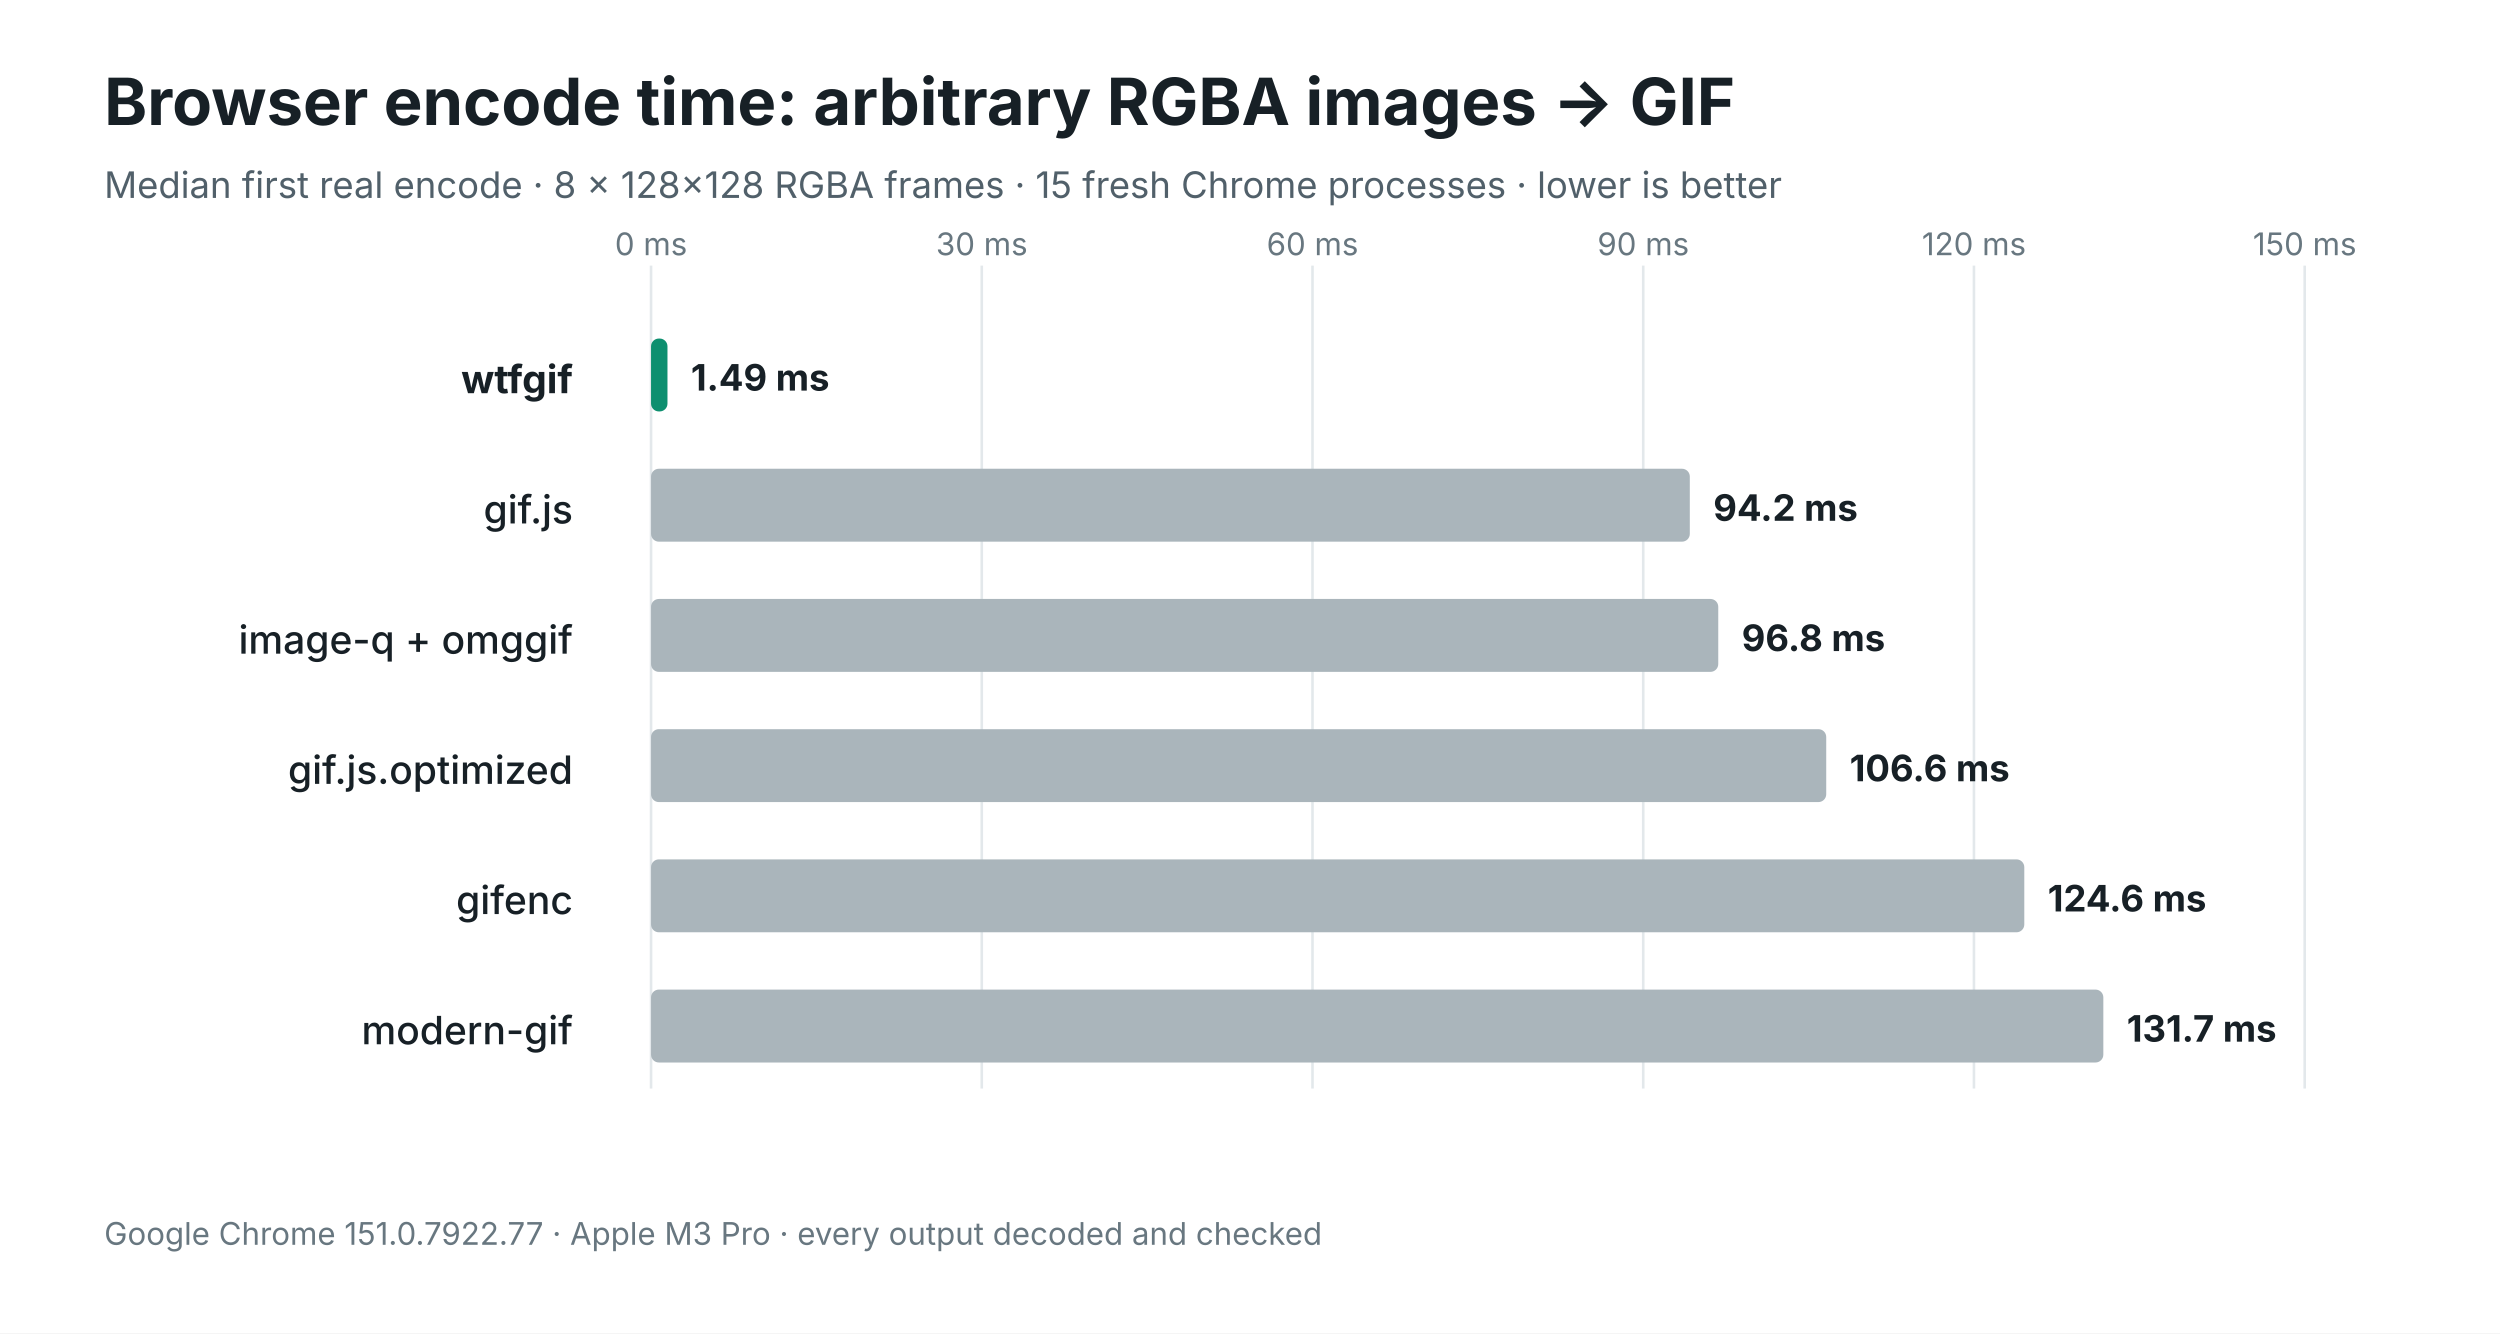
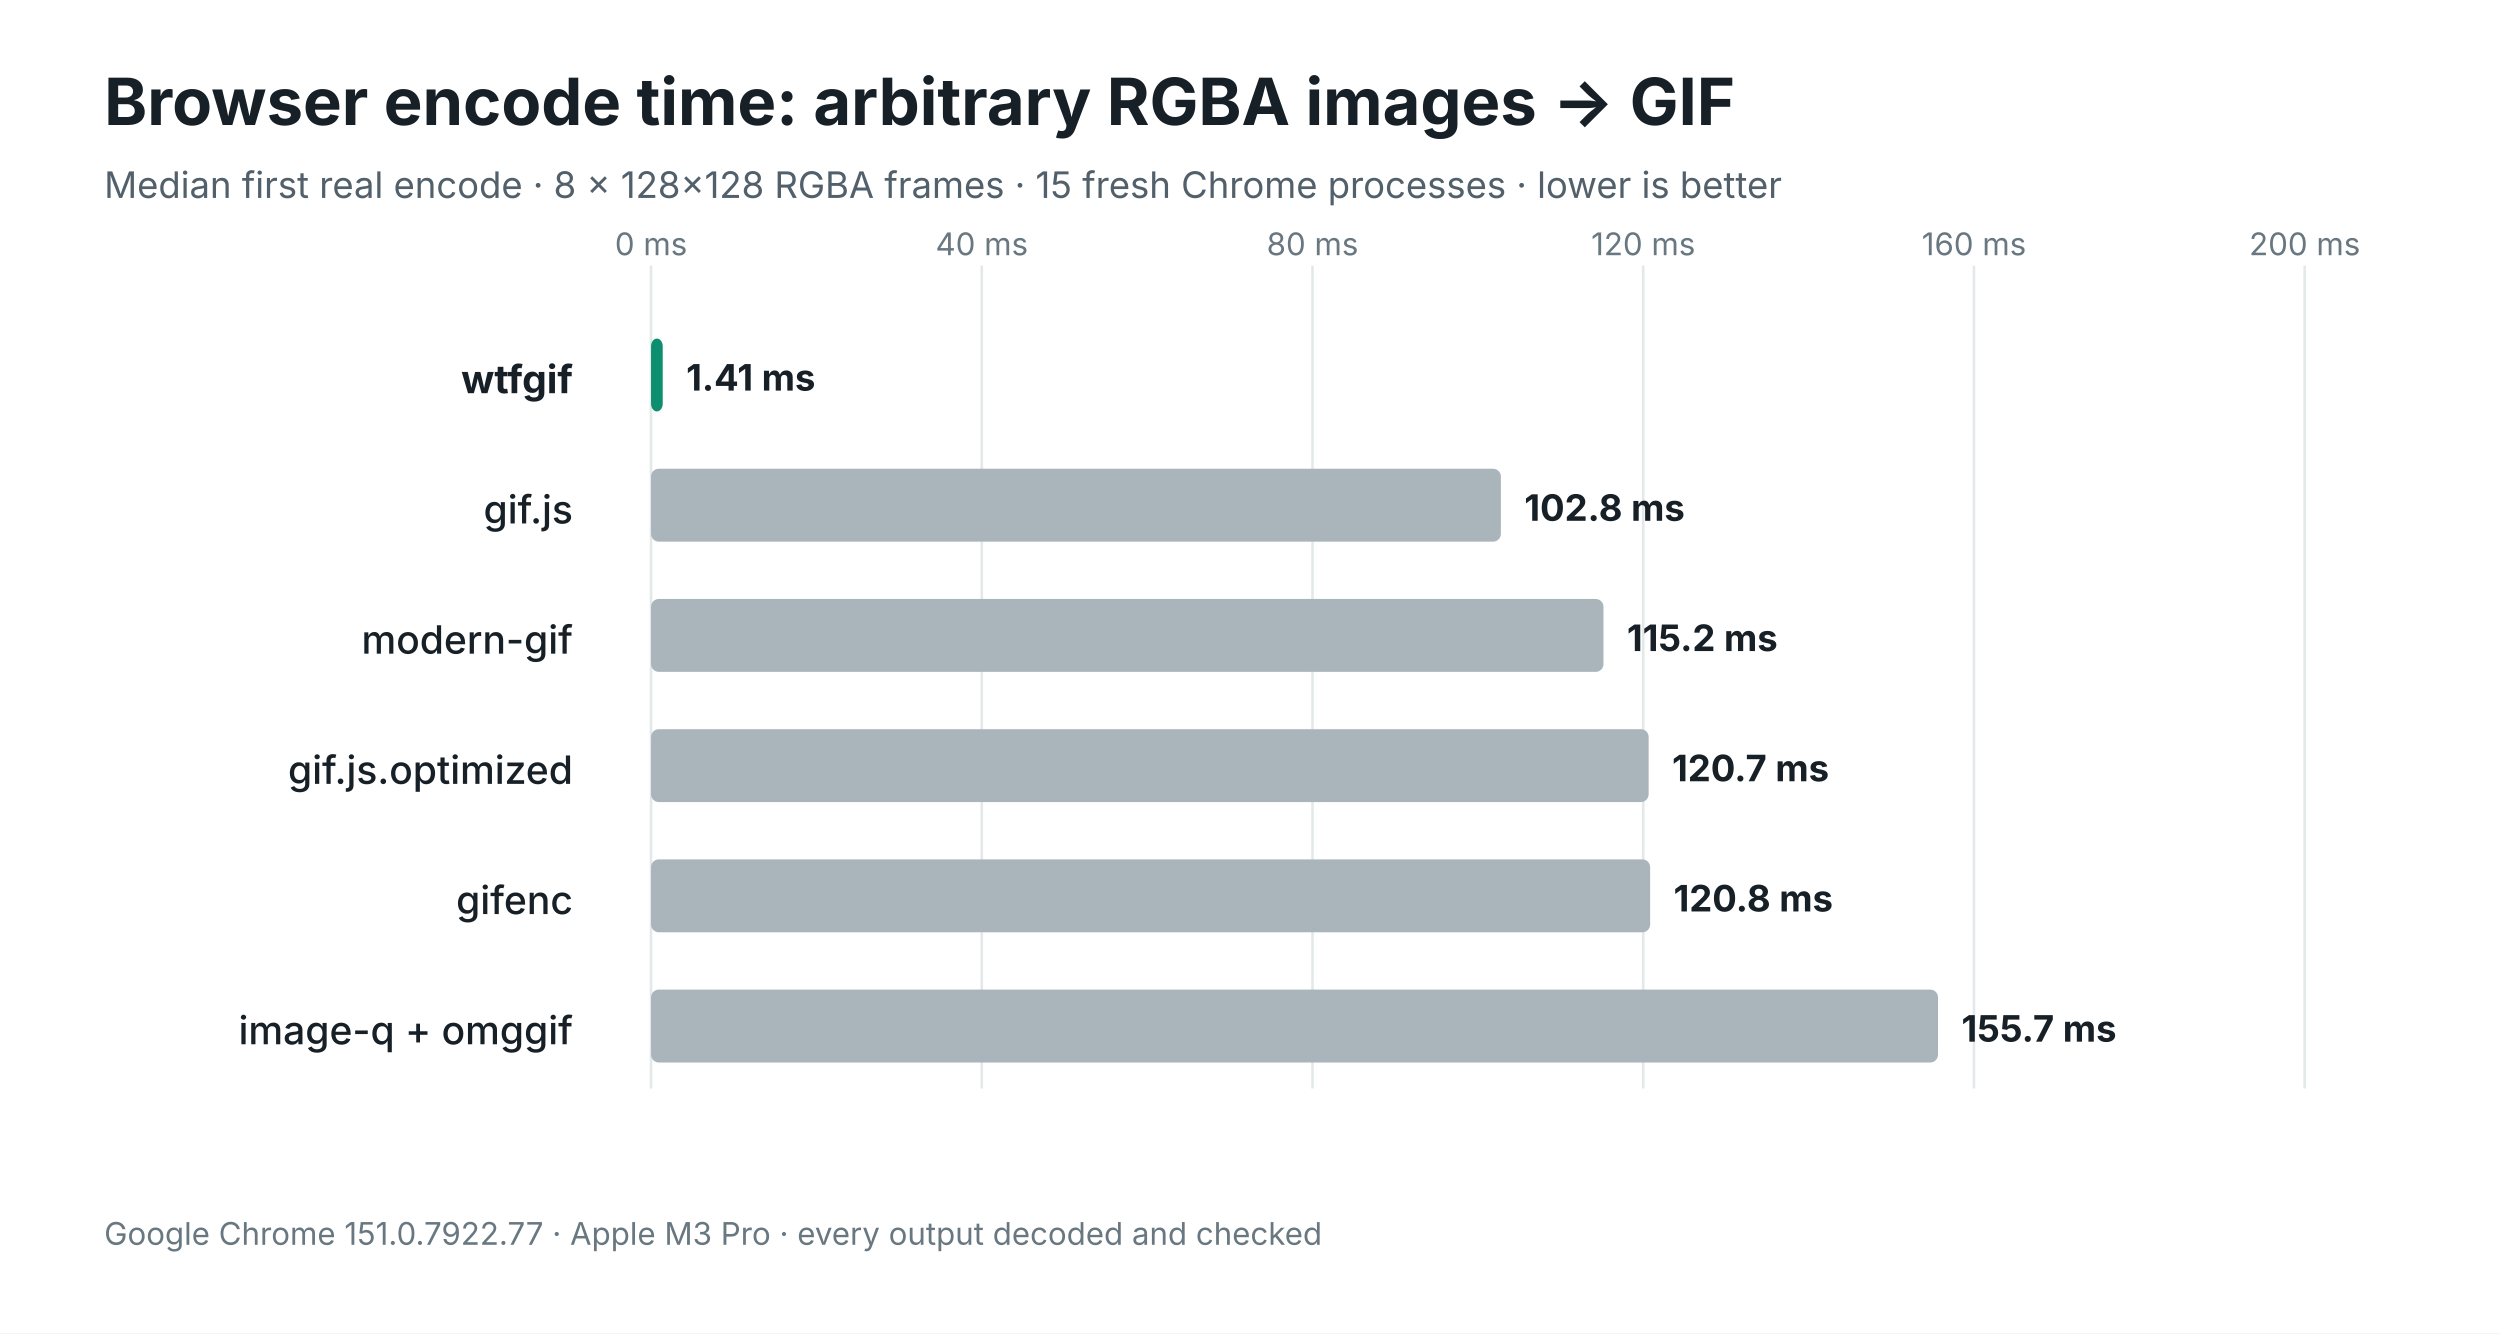
<svg xmlns="http://www.w3.org/2000/svg" width="960" height="512" viewBox="0 0 960 512" role="img" aria-labelledby="title desc">
  <rect width="100%" height="100%" fill="#ffffff" />
  <g font-family="ui-sans-serif, -apple-system, BlinkMacSystemFont, Segoe UI, sans-serif" fill="#172026">
    <text x="40" y="48" font-size="25" font-weight="700">Browser encode time: arbitrary RGBA images → GIF</text>
    <text x="40" y="76" font-size="14" fill="#51606a">Median first real encode · 8 × 128×128 RGBA frames · 15 fresh Chrome processes · lower is better</text>
    <line x1="250" y1="102" x2="250" y2="418" stroke="#e3e8eb" stroke-width="1" />
    <text x="250" y="98" text-anchor="middle" font-size="12" fill="#687780">0 ms</text>
    <line x1="377" y1="102" x2="377" y2="418" stroke="#e3e8eb" stroke-width="1" />
-     <text x="377" y="98" text-anchor="middle" font-size="12" fill="#687780">30 ms</text>
+     <text x="377" y="98" text-anchor="middle" font-size="12" fill="#687780">40 ms</text>
    <line x1="504" y1="102" x2="504" y2="418" stroke="#e3e8eb" stroke-width="1" />
-     <text x="504" y="98" text-anchor="middle" font-size="12" fill="#687780">60 ms</text>
+     <text x="504" y="98" text-anchor="middle" font-size="12" fill="#687780">80 ms</text>
    <line x1="631" y1="102" x2="631" y2="418" stroke="#e3e8eb" stroke-width="1" />
-     <text x="631" y="98" text-anchor="middle" font-size="12" fill="#687780">90 ms</text>
+     <text x="631" y="98" text-anchor="middle" font-size="12" fill="#687780">120 ms</text>
    <line x1="758" y1="102" x2="758" y2="418" stroke="#e3e8eb" stroke-width="1" />
-     <text x="758" y="98" text-anchor="middle" font-size="12" fill="#687780">120 ms</text>
+     <text x="758" y="98" text-anchor="middle" font-size="12" fill="#687780">160 ms</text>
    <line x1="885" y1="102" x2="885" y2="418" stroke="#e3e8eb" stroke-width="1" />
-     <text x="885" y="98" text-anchor="middle" font-size="12" fill="#687780">150 ms</text>
+     <text x="885" y="98" text-anchor="middle" font-size="12" fill="#687780">200 ms</text>
    <text x="220" y="151" text-anchor="end" font-size="15" font-weight="700">wtfgif</text>
-     <rect x="250" y="130" width="6.31" height="28" rx="3" fill="#0d8f6f" />
-     <text x="265.31" y="150" text-anchor="start" font-size="14" font-weight="700" fill="#172026">1.49 ms</text>
+     <rect x="250" y="130" width="4.49" height="28" rx="3" fill="#0d8f6f" />
+     <text x="263.49" y="150" text-anchor="start" font-size="14" font-weight="700" fill="#172026">1.41 ms</text>
    <text x="220" y="201" text-anchor="end" font-size="15" font-weight="500">gif.js</text>
-     <rect x="250" y="180" width="398.89" height="28" rx="3" fill="#aab5bb" />
-     <text x="657.89" y="200" text-anchor="start" font-size="14" font-weight="700" fill="#172026">94.2 ms</text>
-     <text x="220" y="251" text-anchor="end" font-size="15" font-weight="500">image-q + omggif</text>
-     <rect x="250" y="230" width="409.81" height="28" rx="3" fill="#aab5bb" />
-     <text x="668.81" y="250" text-anchor="start" font-size="14" font-weight="700" fill="#172026">96.8 ms</text>
+     <rect x="250" y="180" width="326.34" height="28" rx="3" fill="#aab5bb" />
+     <text x="585.34" y="200" text-anchor="start" font-size="14" font-weight="700" fill="#172026">102.8 ms</text>
+     <text x="220" y="251" text-anchor="end" font-size="15" font-weight="500">modern-gif</text>
+     <rect x="250" y="230" width="365.74" height="28" rx="3" fill="#aab5bb" />
+     <text x="624.74" y="250" text-anchor="start" font-size="14" font-weight="700" fill="#172026">115.2 ms</text>
    <text x="220" y="301" text-anchor="end" font-size="15" font-weight="500">gif.js.optimized</text>
-     <rect x="250" y="280" width="451.27" height="28" rx="3" fill="#aab5bb" />
-     <text x="710.27" y="300" text-anchor="start" font-size="14" font-weight="700" fill="#172026">106.6 ms</text>
+     <rect x="250" y="280" width="383.08" height="28" rx="3" fill="#aab5bb" />
+     <text x="642.08" y="300" text-anchor="start" font-size="14" font-weight="700" fill="#172026">120.7 ms</text>
    <text x="220" y="351" text-anchor="end" font-size="15" font-weight="500">gifenc</text>
-     <rect x="250" y="330" width="527.33" height="28" rx="3" fill="#aab5bb" />
-     <text x="786.33" y="350" text-anchor="start" font-size="14" font-weight="700" fill="#172026">124.6 ms</text>
-     <text x="220" y="401" text-anchor="end" font-size="15" font-weight="500">modern-gif</text>
-     <rect x="250" y="380" width="557.68" height="28" rx="3" fill="#aab5bb" />
-     <text x="816.68" y="400" text-anchor="start" font-size="14" font-weight="700" fill="#172026">131.7 ms</text>
+     <rect x="250" y="330" width="383.65" height="28" rx="3" fill="#aab5bb" />
+     <text x="642.65" y="350" text-anchor="start" font-size="14" font-weight="700" fill="#172026">120.8 ms</text>
+     <text x="220" y="401" text-anchor="end" font-size="15" font-weight="500">image-q + omggif</text>
+     <rect x="250" y="380" width="494.2" height="28" rx="3" fill="#aab5bb" />
+     <text x="753.2" y="400" text-anchor="start" font-size="14" font-weight="700" fill="#172026">155.7 ms</text>
    <text x="40" y="478" font-size="12" fill="#687780">Google Chrome 151.0.7922.77 · Apple M3 Pro · every output decoded and checked</text>
  </g>
</svg>
